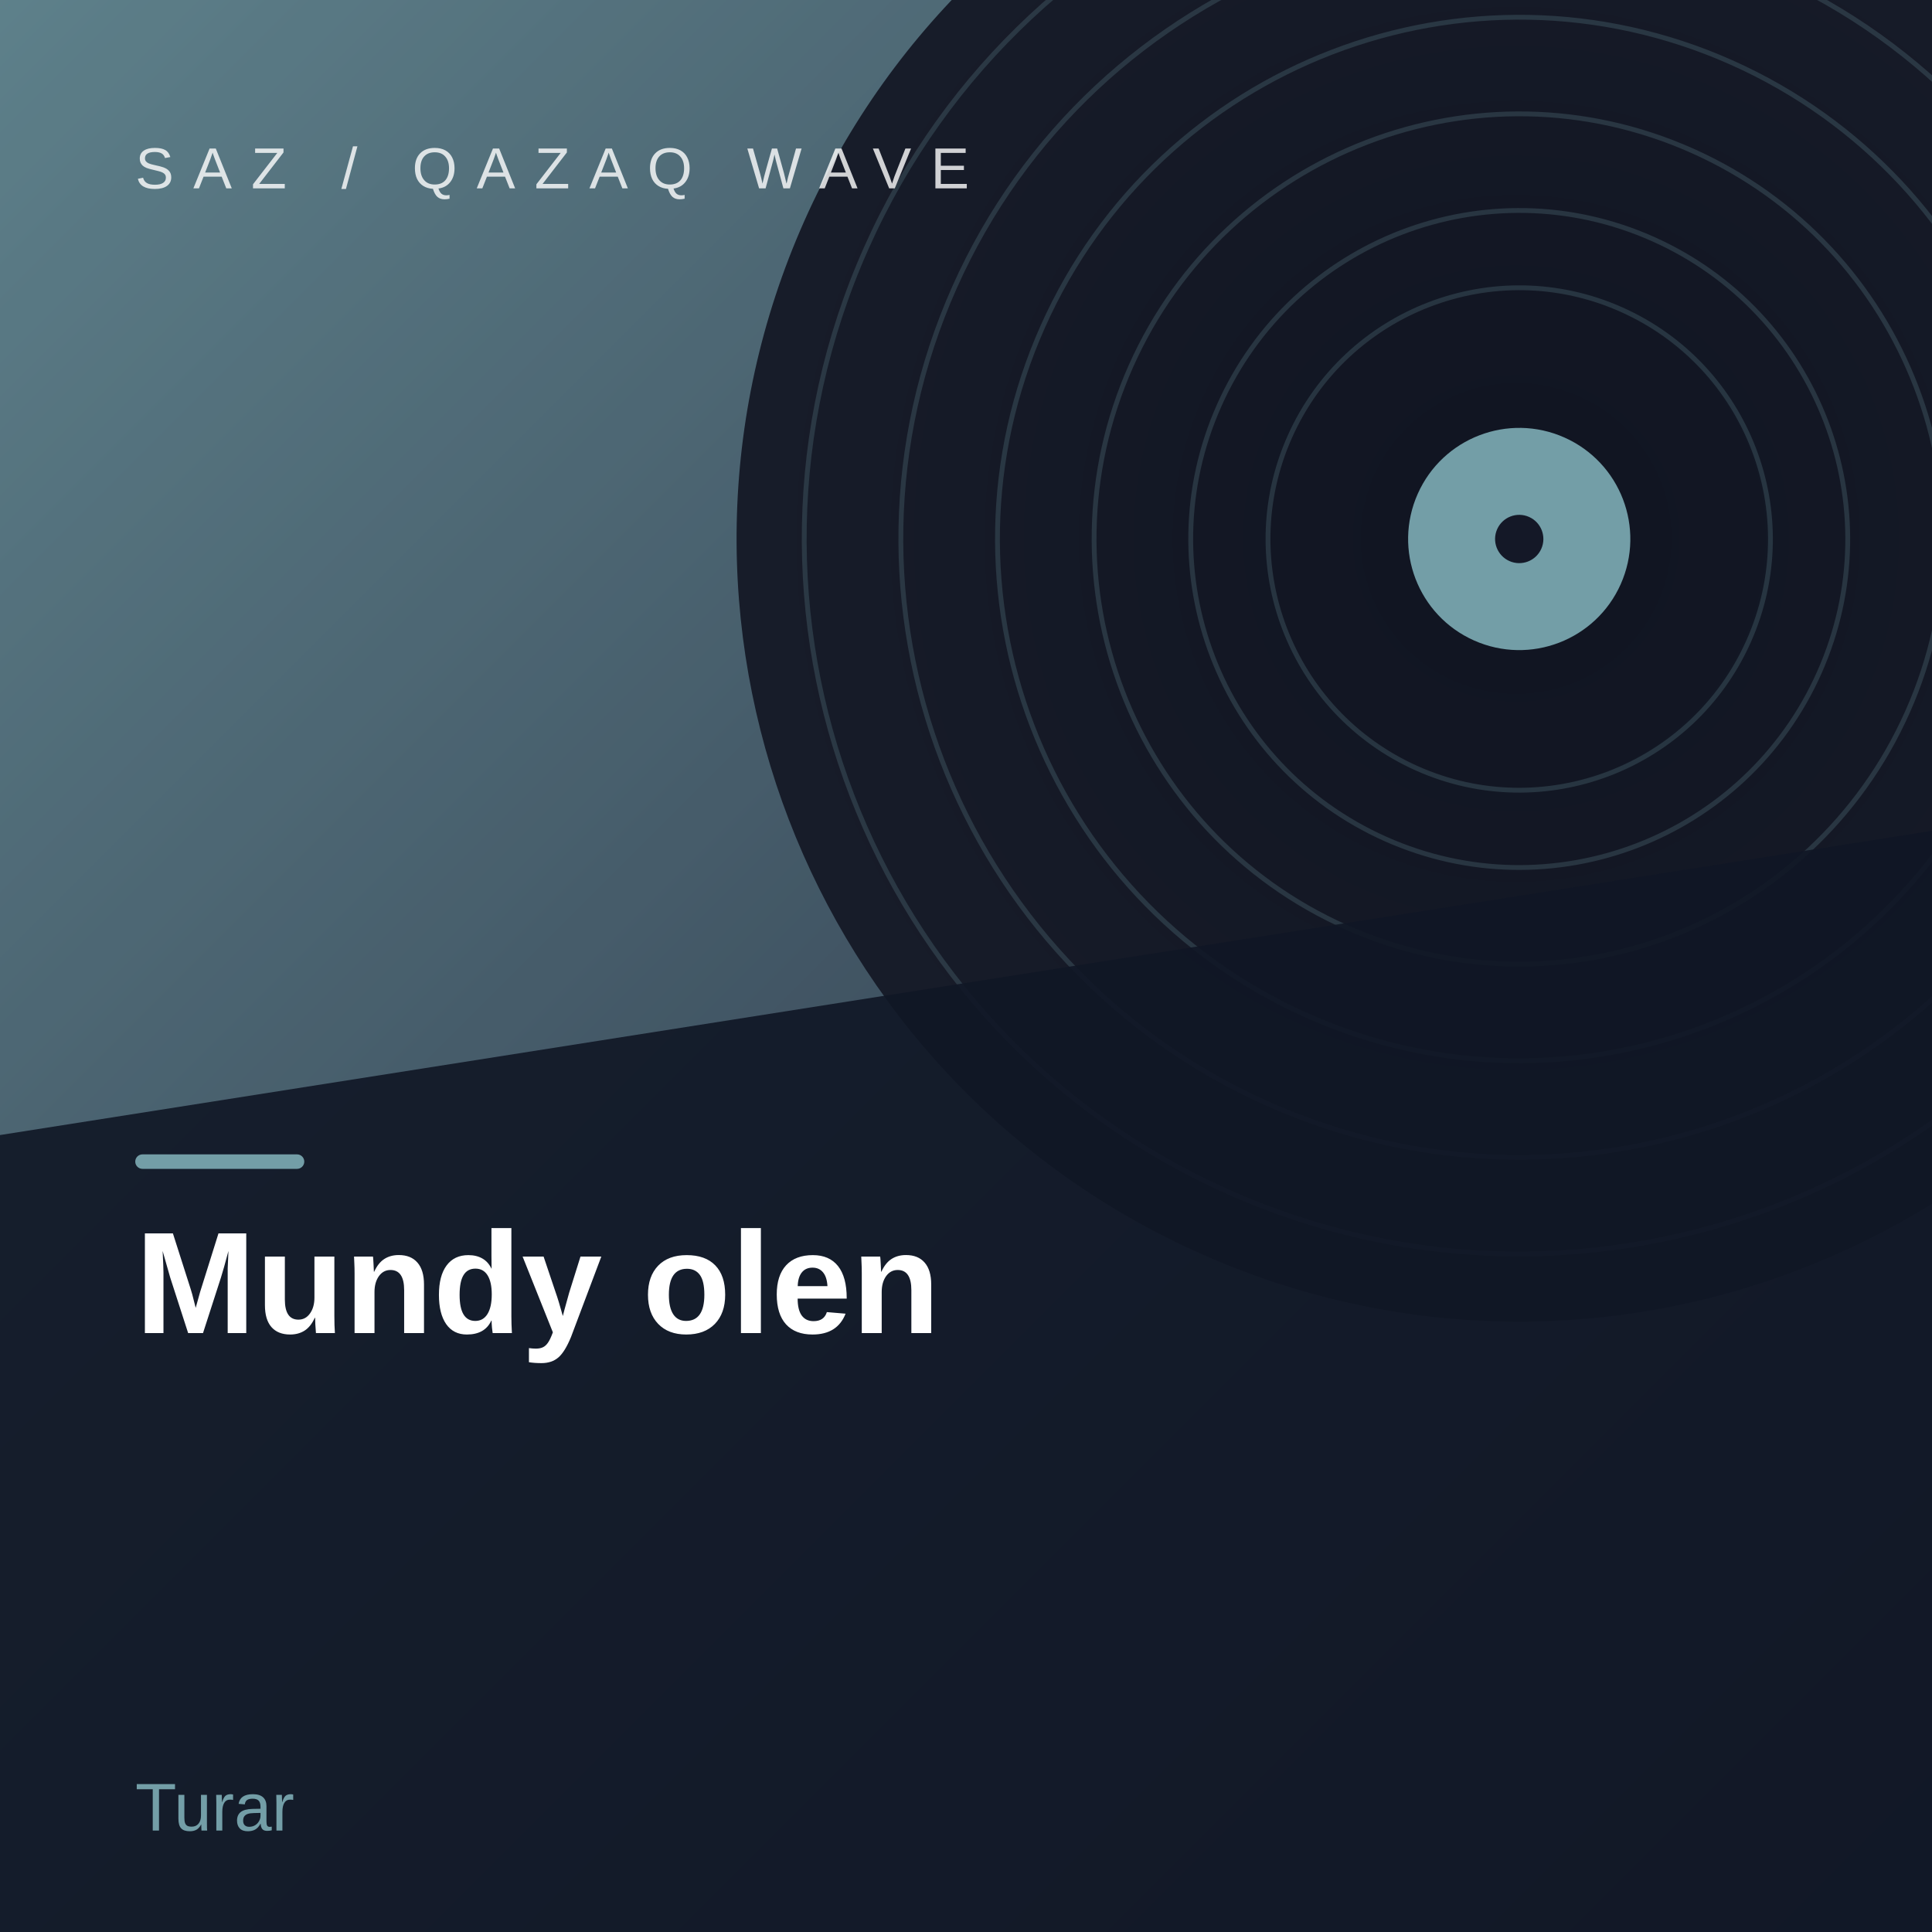
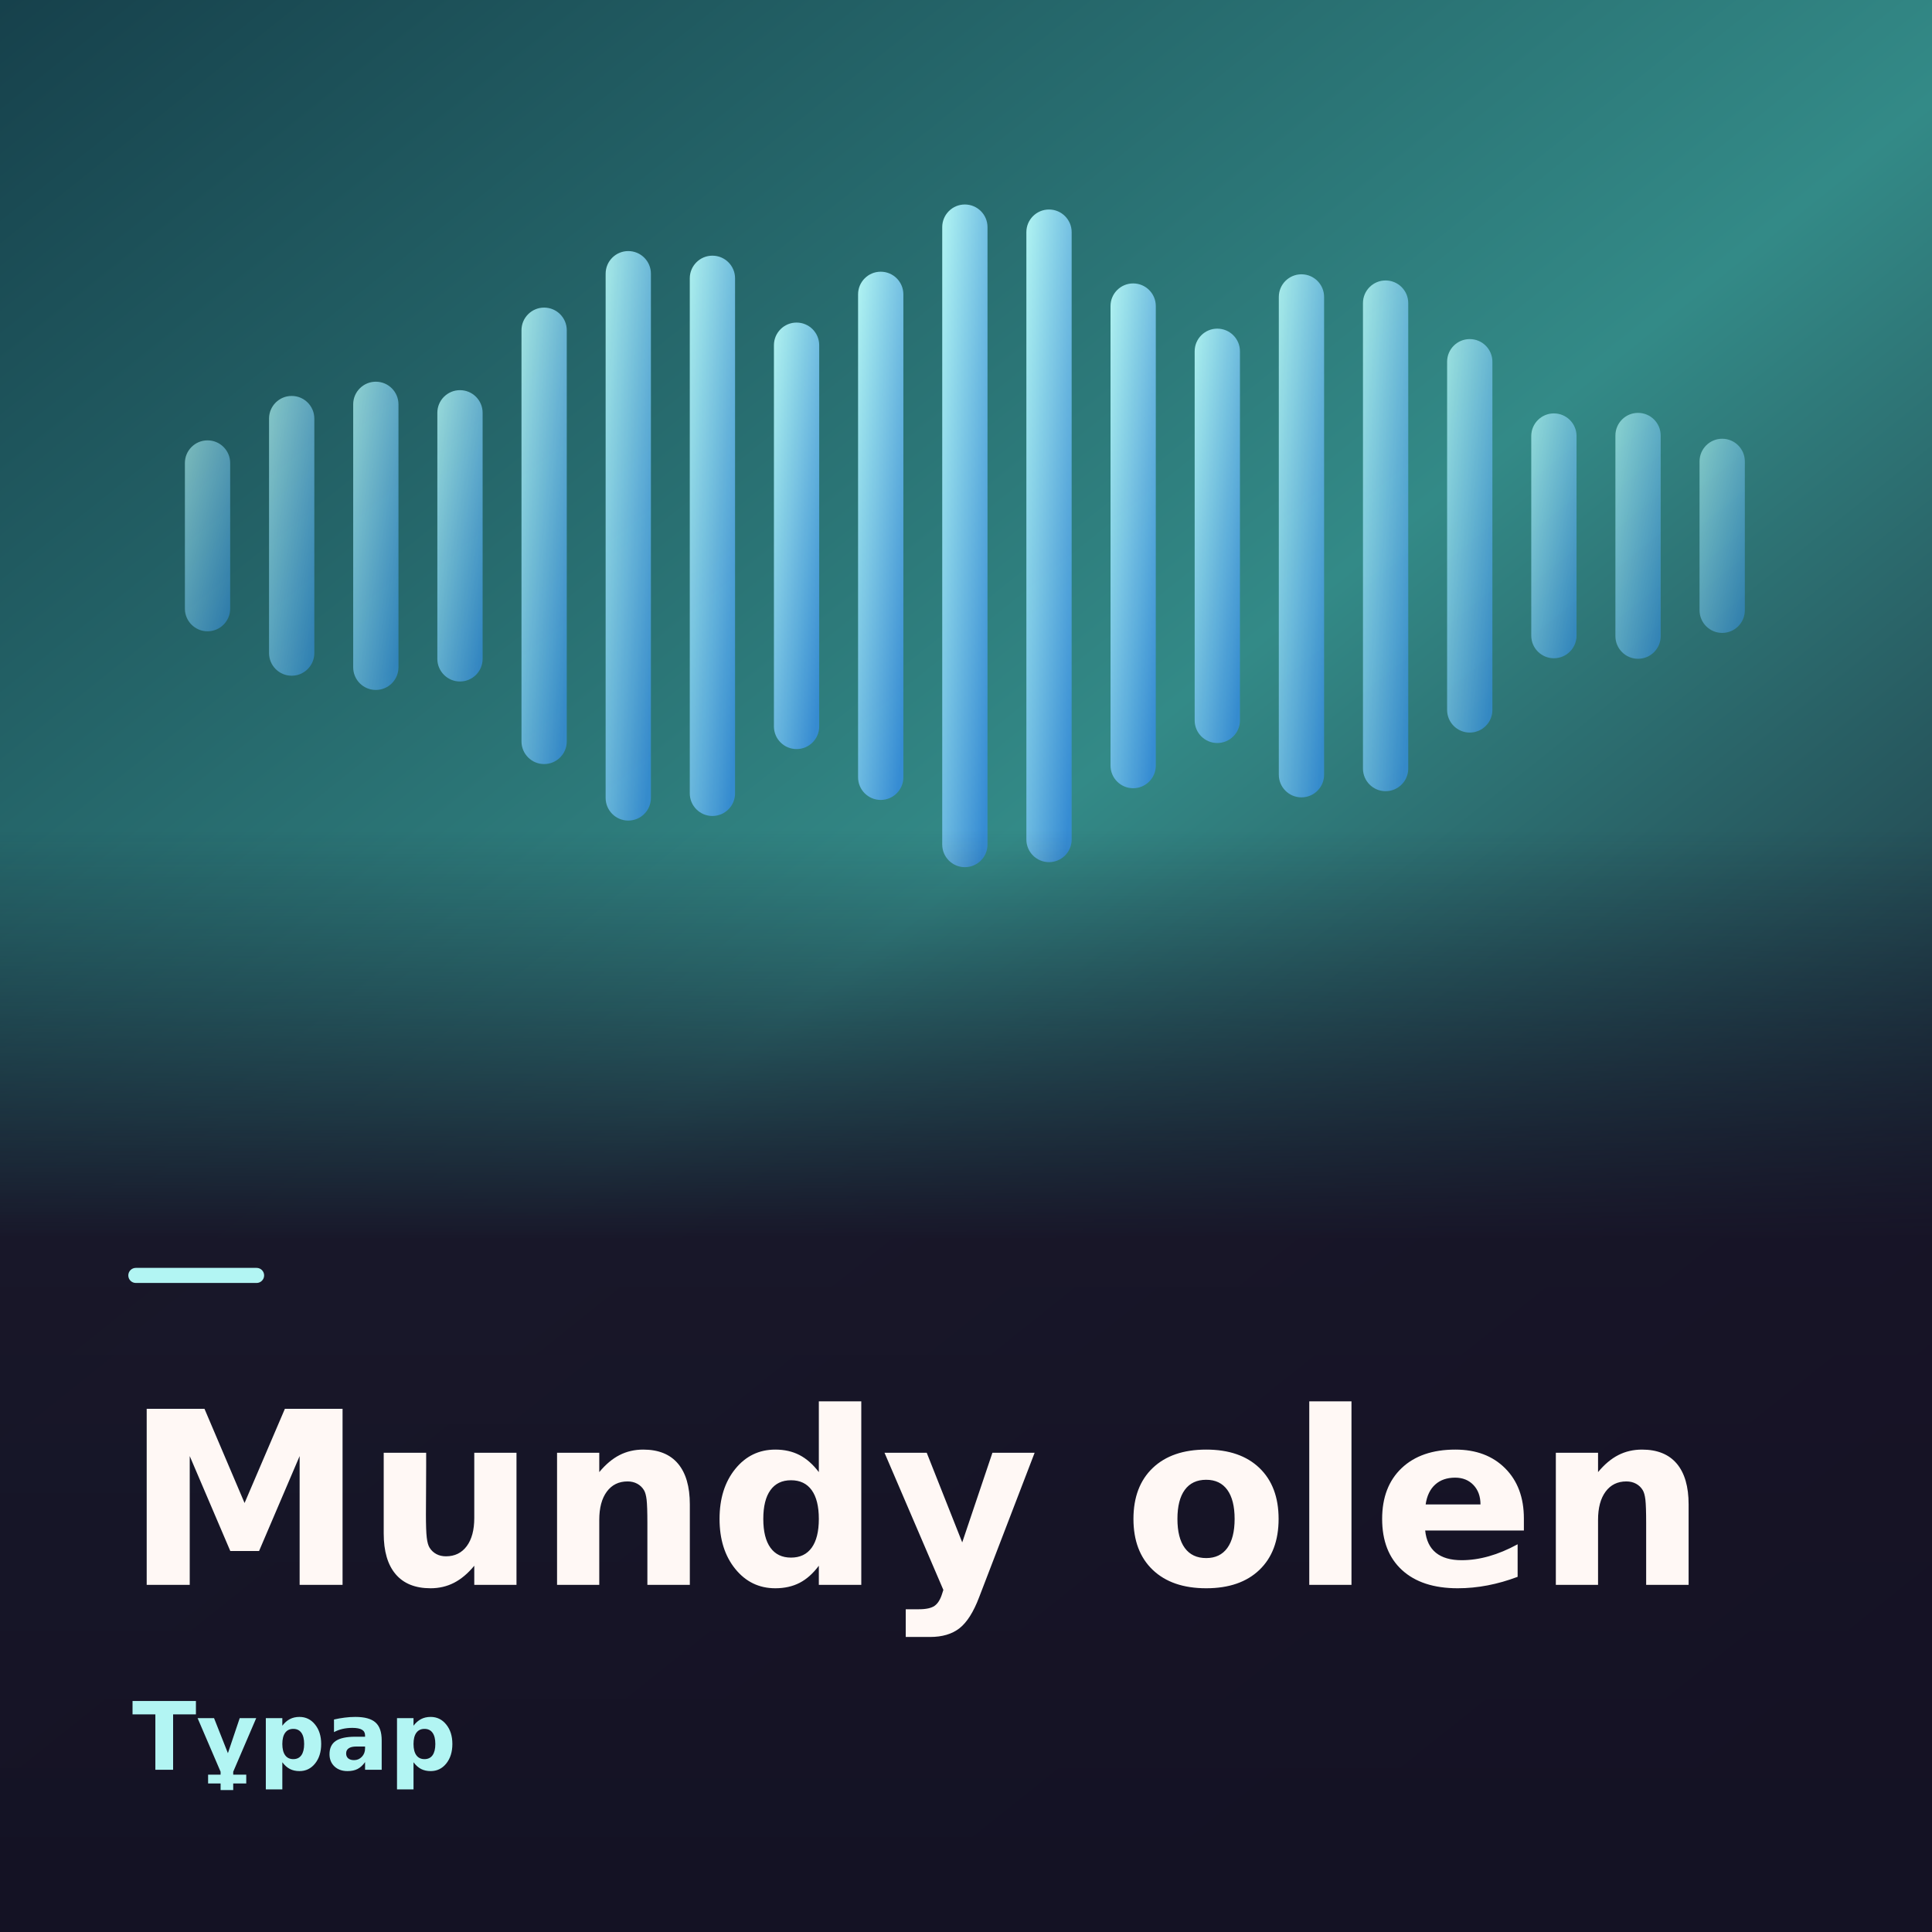
- <svg xmlns="http://www.w3.org/2000/svg" viewBox="0 0 400 400" role="img">
+ <svg xmlns="http://www.w3.org/2000/svg" width="512" height="512" viewBox="0 0 512 512" role="img">
  <defs>
-     <linearGradient id="g" x2="1" y2="1">
-       <stop stop-color="#739ea7" />
-       <stop offset="1" stop-color="#25283e" />
+     <linearGradient id="base" x2=".8" y2="1">
+       <stop stop-color="hsl(192 55% 19%)" />
+       <stop offset=".52" stop-color="hsl(178 46% 37%)" />
+       <stop offset="1" stop-color="#161427" />
    </linearGradient>
-     <radialGradient id="v">
-       <stop stop-color="#739ea7" />
-       <stop offset=".14" stop-color="#111522" />
-       <stop offset=".99" stop-color="#171c29" />
-     </radialGradient>
+     <linearGradient id="light" x2=".86" y2="1">
+       <stop stop-color="hsl(178 78% 83%)" />
+       <stop offset="1" stop-color="hsl(207 64% 52%)" />
+     </linearGradient>
+     <linearGradient id="ink" x2="0" y2="1">
+       <stop offset=".43" stop-color="#121224" stop-opacity="0" />
+       <stop offset=".64" stop-color="#171326" stop-opacity=".96" />
+       <stop offset="1" stop-color="#141224" />
+     </linearGradient>
  </defs>
-   <rect width="400" height="400" fill="#121726" />
-   <path d="M0 0H400V400H0Z" fill="url(#g)" opacity=".78" />
-   <g transform="rotate(24 280 140)">
-     <circle cx="300" cy="100" r="162" fill="url(#v)" />
-     <g fill="none" stroke="#739ea7" opacity=".22">
-       <circle cx="300" cy="100" r="52" />
-       <circle cx="300" cy="100" r="68" />
-       <circle cx="300" cy="100" r="88" />
-       <circle cx="300" cy="100" r="108" />
-       <circle cx="300" cy="100" r="128" />
-       <circle cx="300" cy="100" r="148" />
-     </g>
-     <circle cx="300" cy="100" r="23" fill="#739ea7" />
-     <circle cx="300" cy="100" r="5" fill="#141827" />
+   <rect width="512" height="512" fill="url(#base)" />
+   <rect x="49" y="116.7" width="12" height="50.601" rx="6" fill="url(#light)" opacity="0.62" />
+   <rect x="71.3" y="104.928" width="12" height="74.145" rx="6" fill="url(#light)" opacity="0.689" />
+   <rect x="93.6" y="101.155" width="12" height="81.689" rx="6" fill="url(#light)" opacity="0.754" />
+   <rect x="115.9" y="103.397" width="12" height="77.206" rx="6" fill="url(#light)" opacity="0.815" />
+   <rect x="138.2" y="81.516" width="12" height="120.968" rx="6" fill="url(#light)" opacity="0.868" />
+   <rect x="160.5" y="66.536" width="12" height="150.927" rx="6" fill="url(#light)" opacity="0.914" />
+   <rect x="182.8" y="67.755" width="12" height="148.49" rx="6" fill="url(#light)" opacity="0.951" />
+   <rect x="205.1" y="85.485" width="12" height="113.029" rx="6" fill="url(#light)" opacity="0.978" />
+   <rect x="227.4" y="72.007" width="12" height="139.985" rx="6" fill="url(#light)" opacity="0.994" />
+   <rect x="249.7" y="54.191" width="12" height="175.618" rx="6" fill="url(#light)" opacity="1" />
+   <rect x="272" y="55.523" width="12" height="172.954" rx="6" fill="url(#light)" opacity="0.994" />
+   <rect x="294.3" y="75.11" width="12" height="133.779" rx="6" fill="url(#light)" opacity="0.978" />
+   <rect x="316.6" y="87.094" width="12" height="109.813" rx="6" fill="url(#light)" opacity="0.951" />
+   <rect x="338.9" y="72.69" width="12" height="138.621" rx="6" fill="url(#light)" opacity="0.914" />
+   <rect x="361.2" y="74.325" width="12" height="135.349" rx="6" fill="url(#light)" opacity="0.868" />
+   <rect x="383.5" y="89.861" width="12" height="104.278" rx="6" fill="url(#light)" opacity="0.815" />
+   <rect x="405.8" y="109.555" width="12" height="64.891" rx="6" fill="url(#light)" opacity="0.754" />
+   <rect x="428.1" y="109.416" width="12" height="65.168" rx="6" fill="url(#light)" opacity="0.689" />
+   <rect x="450.4" y="116.273" width="12" height="51.455" rx="6" fill="url(#light)" opacity="0.62" />
+   <rect width="512" height="512" fill="url(#ink)" />
+   <rect x="34" y="336" width="36" height="4" rx="2" fill="hsl(178 78% 83%)" />
+   <g fill="#fff8f5" font-family="Segoe UI, DejaVu Sans, Arial, sans-serif" font-size="64" font-weight="700">
+     <text x="33" y="420">Mundy olen</text>
  </g>
-   <path d="M0 235L400 172V400H0Z" fill="#101625" opacity=".9" />
-   <text x="28" y="39" fill="#fff" opacity=".8" font-family="Arial,sans-serif" font-size="12" letter-spacing="4">SAZ / QAZAQ WAVE</text>
-   <rect x="28" y="239" width="35" height="3" rx="1.5" fill="#739ea7" />
-   <g fill="#fff" font-family="Segoe UI,Arial,sans-serif" font-weight="700" font-size="30">
-     <text x="28" y="276">Mundy olen</text>
-   </g>
-   <text x="28" y="379" fill="#739ea7" font-family="Segoe UI,Arial,sans-serif" font-size="14">Turar</text>
+   <text x="35" y="469" fill="hsl(178 78% 83%)" font-family="Segoe UI, DejaVu Sans, Arial, sans-serif" font-size="25" font-weight="600">Тұрар</text>
</svg>
